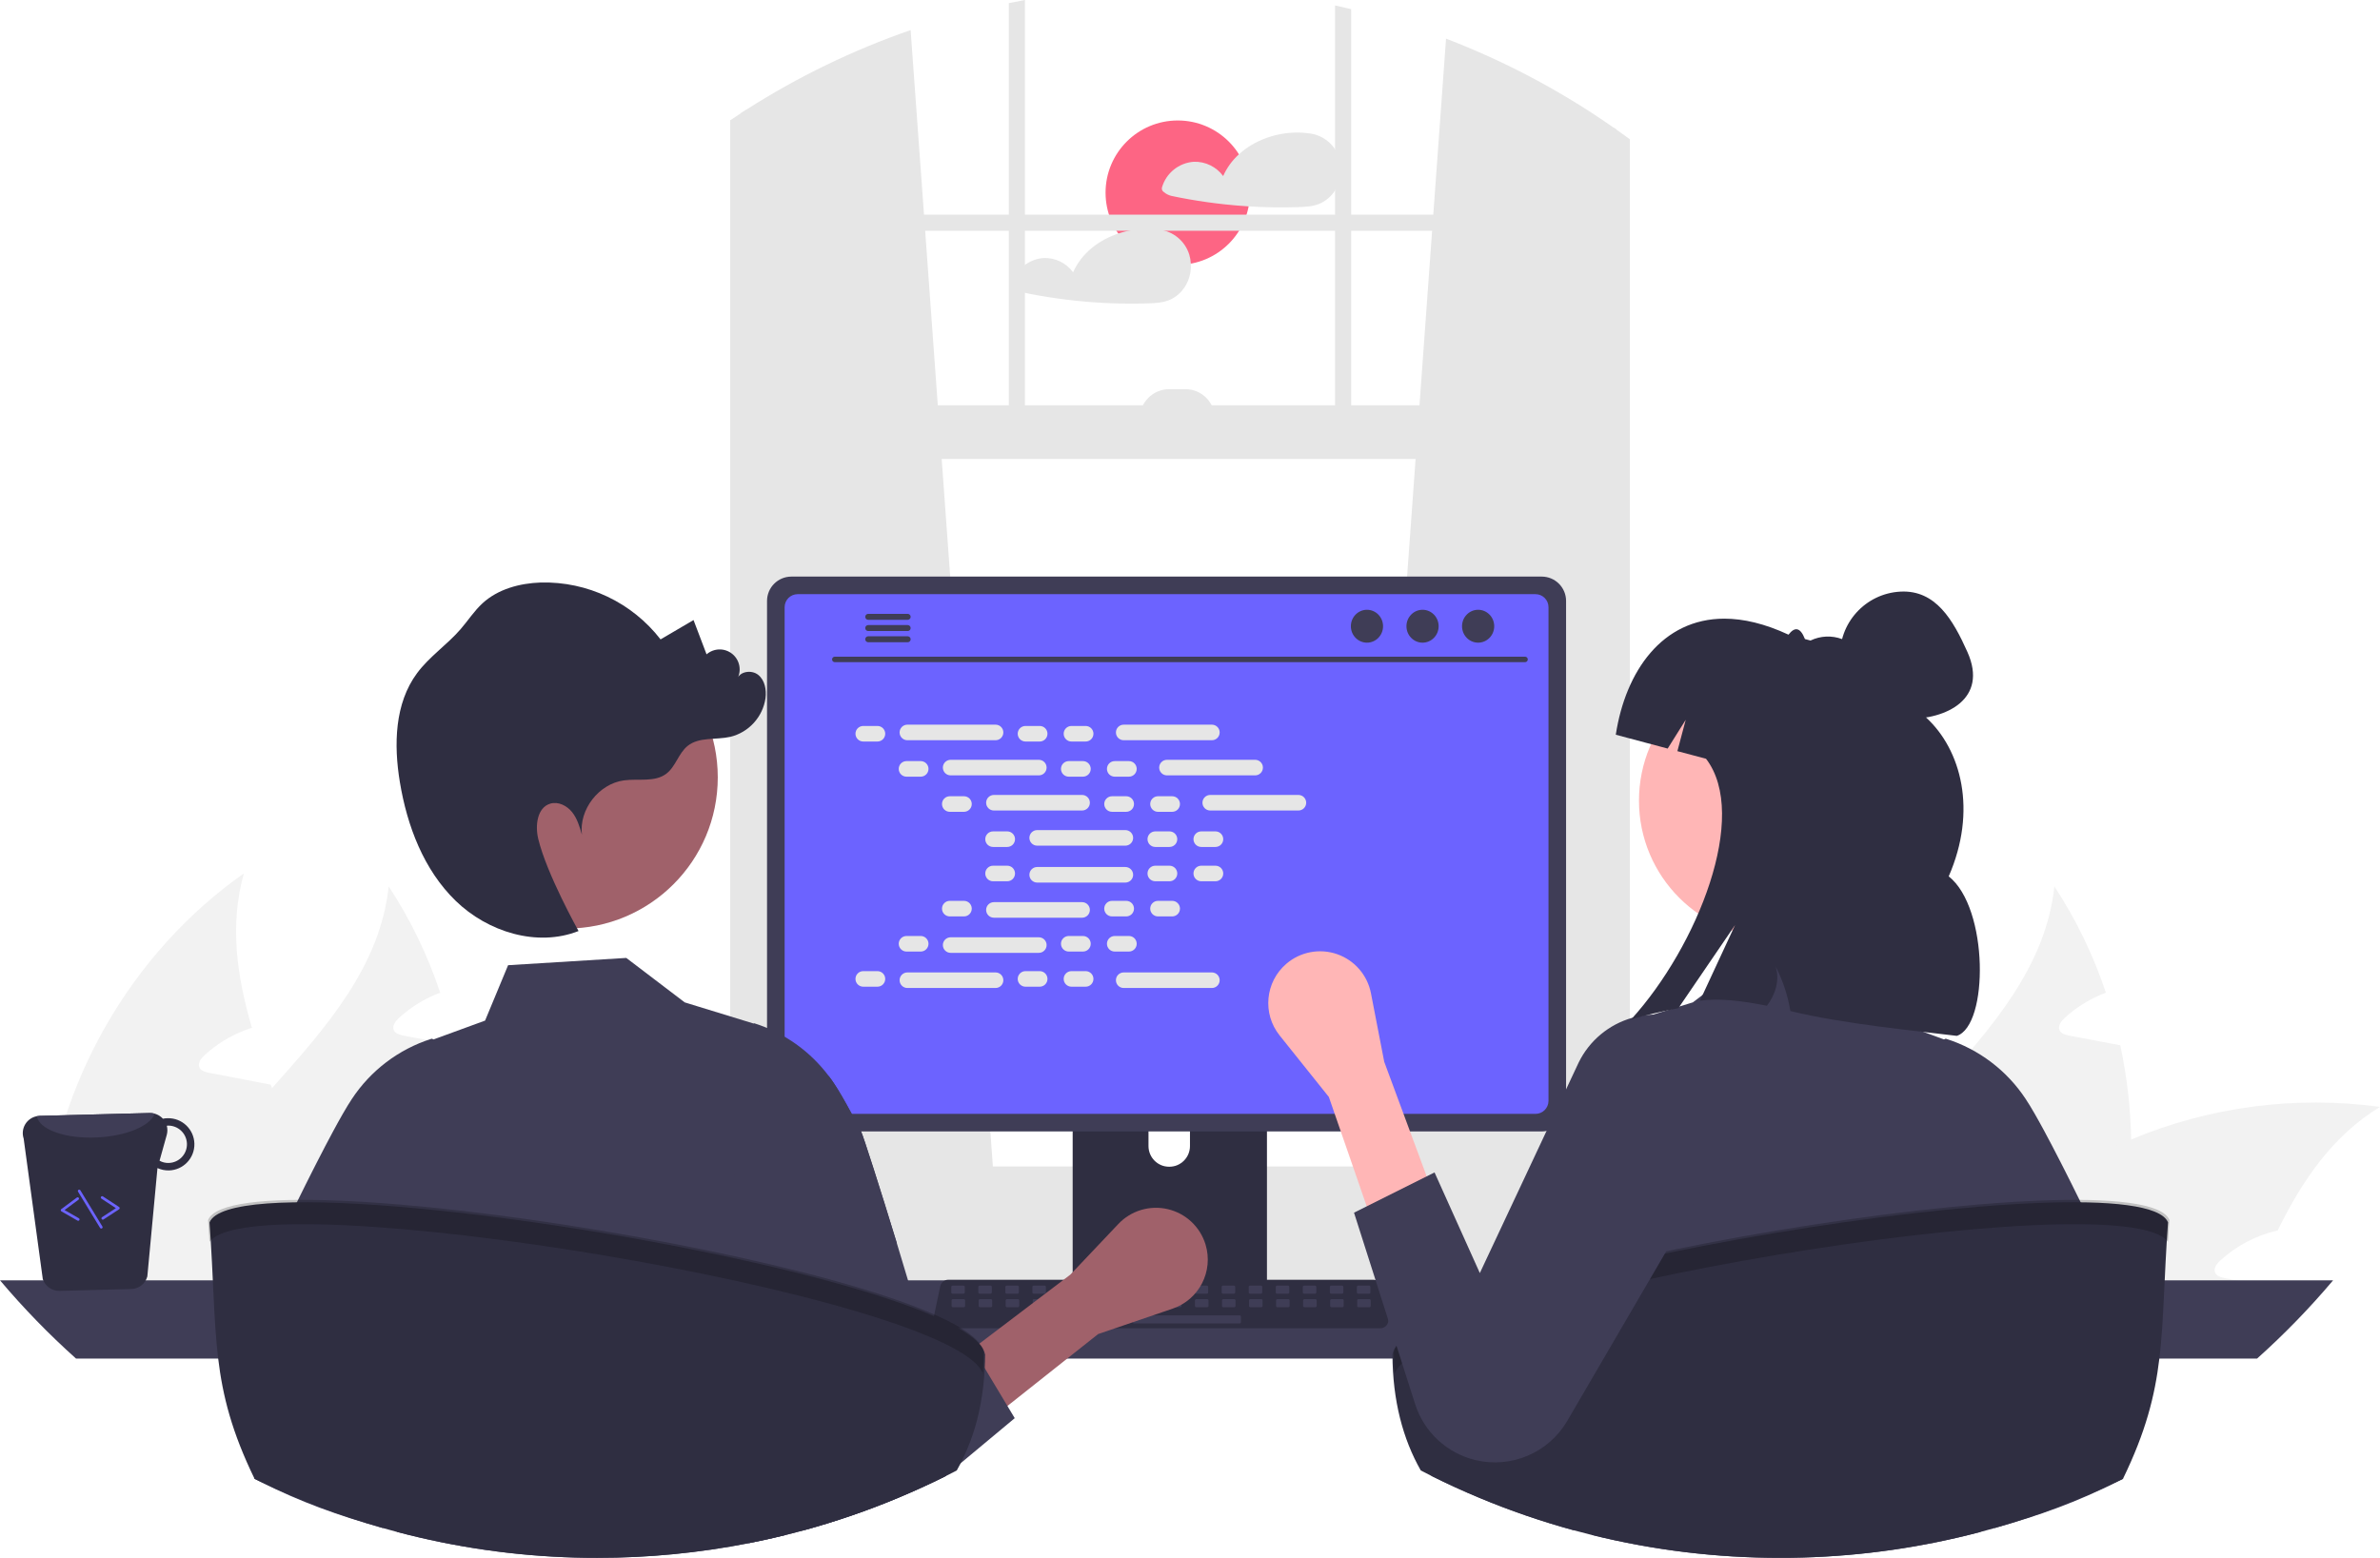
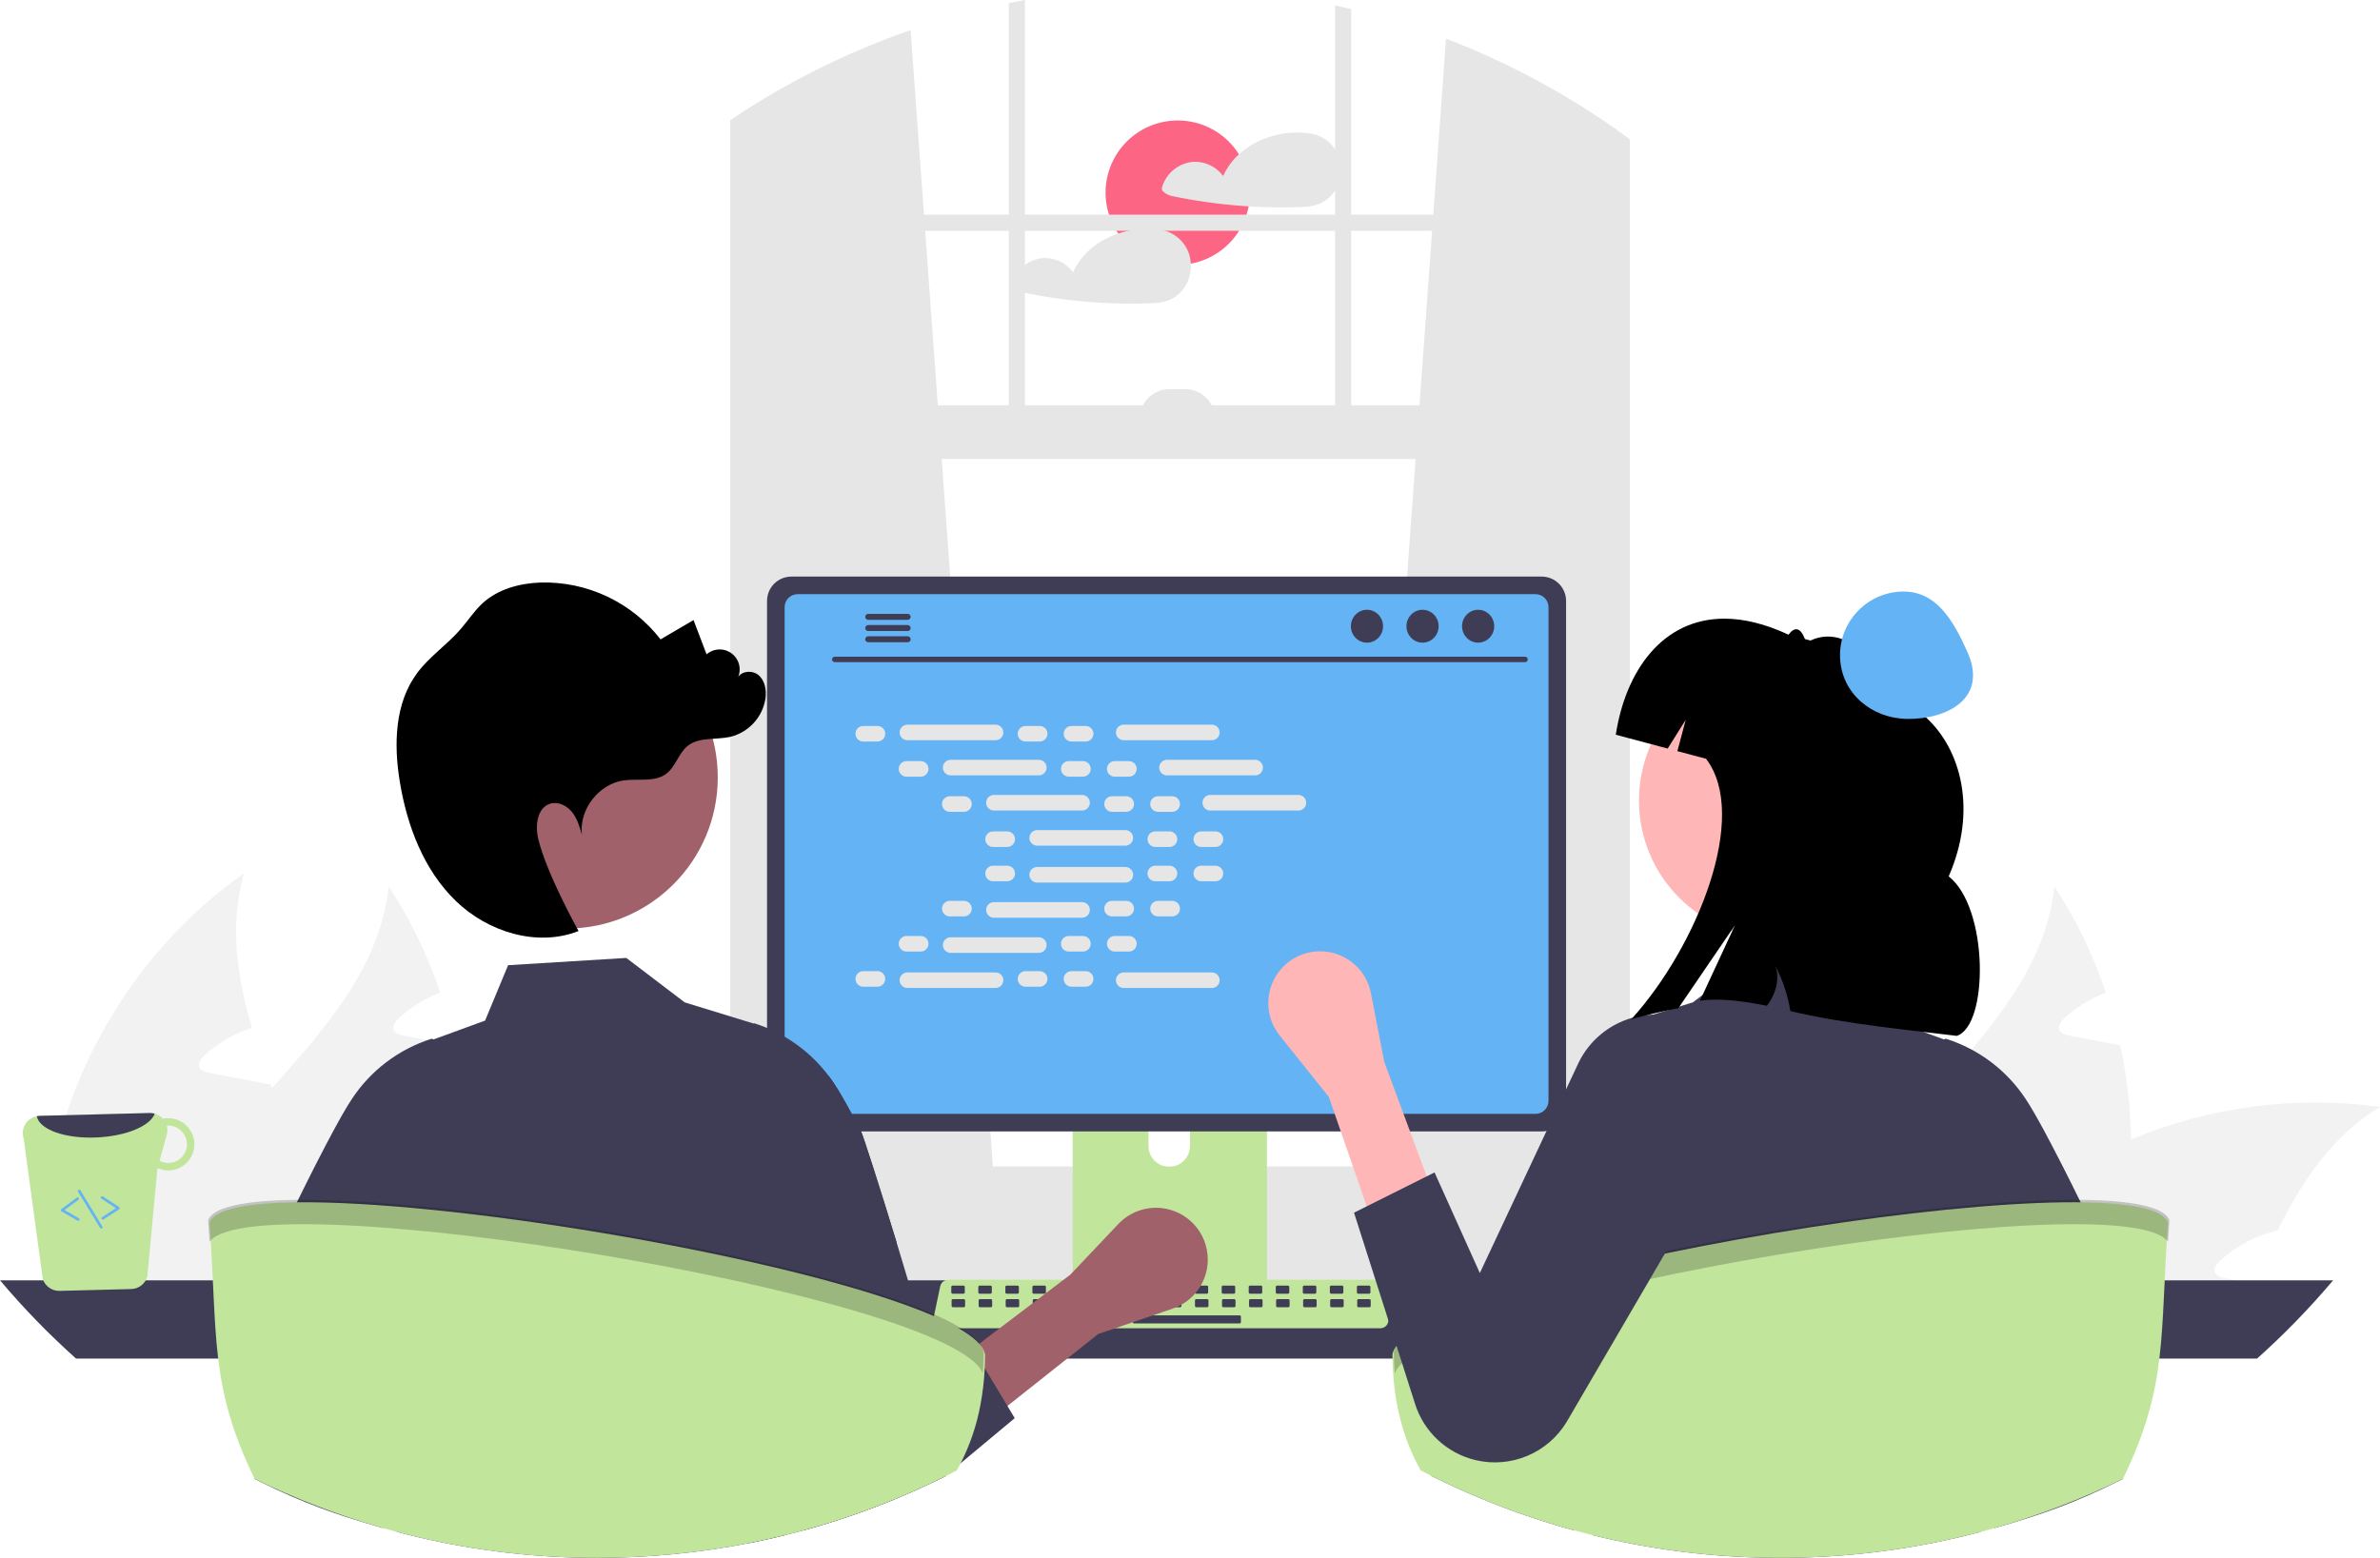
<svg xmlns="http://www.w3.org/2000/svg" data-name="Layer 1" width="880.16" height="576.272" viewBox="0 0 880.16 576.272">
  <circle cx="435.555" cy="71.266" r="26.701" fill="#fd6584" />
  <path d="M655.233,220.487a13.235,13.235,0,0,0-11.17-9.29,1.081,1.081,0,0,0-.18,0,1.418,1.418,0,0,0-.22-.05c-8.94-1.16-18.88,1.66-25.57,7.8a23.958,23.958,0,0,0-5.83,8.04,12.917,12.917,0,0,0-10.83-5.28,13.184,13.184,0,0,0-11.8,9.51,1.526,1.526,0,0,0,.69,1.69,6.673,6.673,0,0,0,2.79,1.42c2.21.47,4.44.9,6.67,1.29q6.54,1.14,13.15,1.85,4.365.465,8.75.74c6.04.38,12.11.47,18.16.28,3-.1,5.88-.2,8.62-1.52a12.798,12.798,0,0,0,4.95-4.31A14.548,14.548,0,0,0,655.233,220.487Z" transform="translate(-159.9199 -161.8639)" fill="#e6e6e6" />
  <path d="M600.303,259.387a13.652,13.652,0,0,0-.56-3.3,13.26,13.26,0,0,0-11.18-9.29.965.965,0,0,0-.17,0,1.887,1.887,0,0,0-.23-.05,33.194,33.194,0,0,0-14.69,1.51c-7.26,2.43-13.63,7.33-16.7,14.33a12.922,12.922,0,0,0-10.84-5.28,13.183,13.183,0,0,0-11.8,9.51,1.555,1.555,0,0,0,.69,1.69,6.733,6.733,0,0,0,2.79,1.42c2.22.47,4.44.9,6.68,1.29q6.54,1.14,13.14,1.85a195.164,195.164,0,0,0,26.92,1.02c2.99-.1,5.88-.2,8.62-1.52a12.77,12.77,0,0,0,4.94-4.31A14.265,14.265,0,0,0,600.303,259.387Z" transform="translate(-159.9199 -161.8639)" fill="#e6e6e6" />
  <path d="M948.052,583.375a171.855,171.855,0,0,1-7.443,53.773c-.186.633-.41,1.265-.633,1.898H830.422a98.322,98.322,0,0,1,7.406-22.328c9.117-19.351,24.002-35.911,38.701-52.359,20.244-22.663,40.004-45.139,43.13-74.612a169.258,169.258,0,0,1,19.053,39.334,46.231,46.231,0,0,0-15.294,9.378c-1.228,1.154-2.531,2.828-1.898,4.428.595,1.34,2.233,1.786,3.684,2.084,3.498.67,6.996,1.34,10.494,1.972,2.754.558,5.545,1.079,8.336,1.6A182.729,182.729,0,0,1,948.052,583.375Z" transform="translate(-159.9199 -161.8639)" fill="#f2f2f2" />
  <path d="M1040.08,571.318c-17.565,10.68-28.729,27.203-37.846,45.697a46.743,46.743,0,0,0-21.249,11.164c-1.265,1.154-2.568,2.828-1.898,4.428.558,1.34,2.233,1.786,3.684,2.084,3.461.67,6.996,1.34,10.457,1.972-.335.782-.67,1.6-1.005,2.382H876.12A164.174,164.174,0,0,1,893.573,619.1c1.377-1.377,2.791-2.679,4.242-4.019a173.653,173.653,0,0,1,50.238-31.706A176.734,176.734,0,0,1,1040.08,571.318Z" transform="translate(-159.9199 -161.8639)" fill="#f2f2f2" />
  <path d="M895.47,639.046H792.093a167.932,167.932,0,0,1,.149-24.858c4.131-51.094,31.929-99.768,73.868-129.241-5.359,19.09-2.605,38.069,2.977,57.122-.781.261-1.563.484-2.27.781a46.236,46.236,0,0,0-15.294,9.378c-1.228,1.154-2.53,2.828-1.898,4.428.558,1.34,2.233,1.786,3.684,2.084,3.498.67,6.996,1.34,10.457,1.972,2.791.558,5.582,1.079,8.373,1.637,1.302.223,2.605.484,3.907.744.186.447.298.856.484,1.265,6.55,18.048,13.694,36.245,17.044,54.74a127.778,127.778,0,0,1,1.712,14.029C895.396,635.102,895.47,637.074,895.47,639.046Z" transform="translate(-159.9199 -161.8639)" fill="#f2f2f2" />
  <path d="M332.052,583.375a171.855,171.855,0,0,1-7.443,53.773c-.186.633-.41,1.265-.633,1.898H214.422a98.322,98.322,0,0,1,7.406-22.328c9.117-19.351,24.002-35.911,38.701-52.359,20.244-22.663,40.004-45.139,43.13-74.612a169.258,169.258,0,0,1,19.053,39.334,46.231,46.231,0,0,0-15.294,9.378c-1.228,1.154-2.531,2.828-1.898,4.428.595,1.34,2.233,1.786,3.684,2.084,3.498.67,6.996,1.34,10.494,1.972,2.754.558,5.545,1.079,8.336,1.6A182.729,182.729,0,0,1,332.052,583.375Z" transform="translate(-159.9199 -161.8639)" fill="#f2f2f2" />
  <path d="M424.08,571.318c-17.565,10.68-28.729,27.203-37.846,45.697a46.743,46.743,0,0,0-21.249,11.164c-1.265,1.154-2.568,2.828-1.898,4.428.558,1.34,2.233,1.786,3.684,2.084,3.461.67,6.996,1.34,10.457,1.972-.335.782-.67,1.6-1.005,2.382H260.12A164.174,164.174,0,0,1,277.573,619.1c1.377-1.377,2.791-2.679,4.242-4.019a173.653,173.653,0,0,1,50.238-31.706A176.734,176.734,0,0,1,424.08,571.318Z" transform="translate(-159.9199 -161.8639)" fill="#f2f2f2" />
  <path d="M279.47,639.046H176.093a167.932,167.932,0,0,1,.149-24.858c4.131-51.094,31.929-99.768,73.868-129.241-5.359,19.09-2.605,38.069,2.977,57.122-.781.261-1.563.484-2.27.781a46.236,46.236,0,0,0-15.294,9.378c-1.228,1.154-2.53,2.828-1.898,4.428.558,1.34,2.233,1.786,3.684,2.084,3.498.67,6.996,1.34,10.457,1.972,2.791.558,5.582,1.079,8.373,1.637,1.302.223,2.605.484,3.907.744.186.447.298.856.484,1.265,6.55,18.048,13.694,36.245,17.044,54.74a127.778,127.778,0,0,1,1.712,14.029C279.396,635.102,279.47,637.074,279.47,639.046Z" transform="translate(-159.9199 -161.8639)" fill="#f2f2f2" />
  <path d="M664.33,595.644l92.37,8.2.99.09v-394.14q-.495-.345-.99-.69a288.323,288.323,0,0,0-62.01-32.94l-4.72,65.1-.43,5.96-4.67,64.56-1.44,19.86-18.93,261.7Z" transform="translate(-159.9199 -161.8639)" fill="#e6e6e6" />
  <path d="M435.9,202.454c-.66.42-1.32.84-1.98,1.28v400.2l1.98-.18,91.37-8.11-.17-2.3-18.93-261.7-1.44-19.86-4.67-64.56-.43-5.96-4.95-68.27A287.687,287.687,0,0,0,435.9,202.454Z" transform="translate(-159.9199 -161.8639)" fill="#e6e6e6" />
  <path d="M433.92,203.734c-1.33.86-2.66,1.74-3.97,2.63v403.03c0,10.07,5.97,18.51,13.95,20.66a15.249,15.249,0,0,0,4,.53h296.8a15.118,15.118,0,0,0,3.99-.53,17.06,17.06,0,0,0,7.78-4.66,22.919,22.919,0,0,0,6.18-16v-396.02c-1.64-1.21-3.29-2.41-4.96-3.58q-.495-.345-.99-.69v400.29a16.108,16.108,0,0,1-.46,3.85c-1.41,5.95-6.06,10.31-11.54,10.31h-296.8c-6.62,0-12-6.35-12-14.16v-406.94C435.24,202.874,434.58,203.294,433.92,203.734Z" transform="translate(-159.9199 -161.8639)" fill="#e6e6e6" />
  <rect x="273.003" y="79.404" width="326.752" height="5.959" fill="#e6e6e6" />
  <path d="M659.6,165.254c-1.98-.49-3.96-.95-5.96-1.38v161.81h5.96Z" transform="translate(-159.9199 -161.8639)" fill="#e6e6e6" />
  <path d="M538.96,161.864c-1.99.37-3.98.75-5.96,1.16v162.66h5.96Z" transform="translate(-159.9199 -161.8639)" fill="#e6e6e6" />
  <path d="M368.86,620.154a26.711,26.711,0,0,0,1.93,9.98,25.54,25.54,0,0,0,1.75,3.56,27.096,27.096,0,0,0,3.02,4.18,26.76,26.76,0,0,0,20.12,9.11h391.31a26.82,26.82,0,0,0,0-53.64h-391.31A26.846,26.846,0,0,0,368.86,620.154Z" transform="translate(-159.9199 -161.8639)" fill="#e6e6e6" />
  <rect x="432.923" y="311.783" width="324.766" height="19.863" transform="translate(1030.691 481.5651) rotate(-180)" fill="#e6e6e6" />
  <path d="M581.401,305.824h27.809a0,0,0,0,1,0,0v0A10.925,10.925,0,0,1,598.285,316.749h-5.959a10.925,10.925,0,0,1-10.925-10.925v0A0,0,0,0,1,581.401,305.824Z" transform="translate(1030.691 460.7086) rotate(-180)" fill="#e6e6e6" />
  <path d="M159.92,635.474a289.004,289.004,0,0,0,28.12,28.95h806.58a289.004,289.004,0,0,0,28.12-28.95Z" transform="translate(-159.9199 -161.8639)" fill="#3f3d56" />
-   <path d="M556.61,538.664v102.56h71.85v-102.56a3.448,3.448,0,0,0-2.43-3.3,3.175,3.175,0,0,0-1.03-.16H560.08A3.463,3.463,0,0,0,556.61,538.664Zm28.04,35.24a7.67,7.67,0,0,1,15.34,0v11.9a7.67,7.67,0,0,1-15.34,0Z" transform="translate(-159.9199 -161.8639)" fill="#2f2e41" />
+   <path d="M556.61,538.664v102.56h71.85v-102.56a3.448,3.448,0,0,0-2.43-3.3,3.175,3.175,0,0,0-1.03-.16H560.08A3.463,3.463,0,0,0,556.61,538.664Zm28.04,35.24a7.67,7.67,0,0,1,15.34,0v11.9a7.67,7.67,0,0,1-15.34,0Z" transform="translate(-159.9199 -161.8639)" fill="#c2e59c" />
  <path d="M556.39,637.944v9.89a1.946,1.946,0,0,0,1.93,1.94h68.43a1.94,1.94,0,0,0,1.93-1.94v-9.89Z" transform="translate(-159.9199 -161.8639)" fill="#3f3d56" />
  <path d="M443.58,384.144v187.26a9.007,9.007,0,0,0,9,9h277.5a9.007,9.007,0,0,0,9-9V384.144a9.011,9.011,0,0,0-9-8.99h-277.5A9.012,9.012,0,0,0,443.58,384.144Z" transform="translate(-159.9199 -161.8639)" fill="#3f3d56" />
-   <path d="M450.09,386.474v182.62a4.818,4.818,0,0,0,4.81,4.81h272.87a4.818,4.818,0,0,0,4.81-4.81v-182.62a4.82,4.82,0,0,0-4.81-4.82h-272.87A4.821,4.821,0,0,0,450.09,386.474Z" transform="translate(-159.9199 -161.8639)" fill="#6c63ff" />
-   <path d="M505.73,652.104a2.948,2.948,0,0,0,2.32,1.11H670.39a2.987,2.987,0,0,0,2.92-3.6l-2.52-11.97a2.993,2.993,0,0,0-1.86-2.17,2.895,2.895,0,0,0-1.06-.2h-157.31a2.894,2.894,0,0,0-1.06.2,2.992,2.992,0,0,0-1.86,2.17l-2.52,11.97A2.985,2.985,0,0,0,505.73,652.104Z" transform="translate(-159.9199 -161.8639)" fill="#2f2e41" />
+   <path d="M450.09,386.474v182.62a4.818,4.818,0,0,0,4.81,4.81h272.87a4.818,4.818,0,0,0,4.81-4.81v-182.62a4.82,4.82,0,0,0-4.81-4.82h-272.87A4.821,4.821,0,0,0,450.09,386.474Z" transform="translate(-159.9199 -161.8639)" fill="#64b3f4" />
+   <path d="M505.73,652.104a2.948,2.948,0,0,0,2.32,1.11H670.39a2.987,2.987,0,0,0,2.92-3.6l-2.52-11.97a2.993,2.993,0,0,0-1.86-2.17,2.895,2.895,0,0,0-1.06-.2h-157.31a2.894,2.894,0,0,0-1.06.2,2.992,2.992,0,0,0-1.86,2.17l-2.52,11.97A2.985,2.985,0,0,0,505.73,652.104Z" transform="translate(-159.9199 -161.8639)" fill="#c2e59c" />
  <rect x="661.717" y="637.43" width="5" height="3" rx="0.488" transform="translate(1168.514 1115.995) rotate(-180)" fill="#3f3d56" />
  <rect x="651.717" y="637.43" width="5" height="3" rx="0.488" transform="translate(1148.514 1115.995) rotate(-180)" fill="#3f3d56" />
  <rect x="641.717" y="637.43" width="5" height="3" rx="0.488" transform="translate(1128.514 1115.995) rotate(-180)" fill="#3f3d56" />
  <rect x="631.717" y="637.43" width="5" height="3" rx="0.488" transform="translate(1108.514 1115.995) rotate(-180)" fill="#3f3d56" />
  <rect x="621.717" y="637.43" width="5" height="3" rx="0.488" transform="translate(1088.514 1115.995) rotate(-180)" fill="#3f3d56" />
  <rect x="611.717" y="637.43" width="5" height="3" rx="0.488" transform="translate(1068.514 1115.995) rotate(-180)" fill="#3f3d56" />
  <rect x="601.717" y="637.43" width="5" height="3" rx="0.488" transform="translate(1048.514 1115.995) rotate(-180)" fill="#3f3d56" />
  <rect x="591.717" y="637.43" width="5" height="3" rx="0.488" transform="translate(1028.514 1115.995) rotate(-180)" fill="#3f3d56" />
  <rect x="581.717" y="637.43" width="5" height="3" rx="0.488" transform="translate(1008.514 1115.995) rotate(-180)" fill="#3f3d56" />
  <rect x="571.717" y="637.43" width="5" height="3" rx="0.488" transform="translate(988.5139 1115.995) rotate(-180)" fill="#3f3d56" />
  <rect x="561.717" y="637.43" width="5" height="3" rx="0.488" transform="translate(968.5139 1115.995) rotate(-180)" fill="#3f3d56" />
  <rect x="551.717" y="637.43" width="5" height="3" rx="0.488" transform="translate(948.5139 1115.995) rotate(-180)" fill="#3f3d56" />
  <rect x="541.717" y="637.43" width="5" height="3" rx="0.488" transform="translate(928.5139 1115.995) rotate(-180)" fill="#3f3d56" />
  <rect x="531.717" y="637.43" width="5" height="3" rx="0.488" transform="translate(908.5139 1115.995) rotate(-180)" fill="#3f3d56" />
  <rect x="521.717" y="637.43" width="5" height="3" rx="0.488" transform="translate(888.5139 1115.995) rotate(-180)" fill="#3f3d56" />
  <rect x="511.717" y="637.43" width="5" height="3" rx="0.488" transform="translate(868.5139 1115.995) rotate(-180)" fill="#3f3d56" />
  <rect x="661.835" y="642.43" width="5" height="3" rx="0.488" transform="translate(1168.75 1125.995) rotate(-180)" fill="#3f3d56" />
  <rect x="651.835" y="642.43" width="5" height="3" rx="0.488" transform="translate(1148.75 1125.995) rotate(-180)" fill="#3f3d56" />
  <rect x="641.835" y="642.43" width="5" height="3" rx="0.488" transform="translate(1128.75 1125.995) rotate(-180)" fill="#3f3d56" />
  <rect x="631.835" y="642.43" width="5" height="3" rx="0.488" transform="translate(1108.75 1125.995) rotate(-180)" fill="#3f3d56" />
  <rect x="621.835" y="642.43" width="5" height="3" rx="0.488" transform="translate(1088.75 1125.995) rotate(-180)" fill="#3f3d56" />
  <rect x="611.835" y="642.43" width="5" height="3" rx="0.488" transform="translate(1068.75 1125.995) rotate(-180)" fill="#3f3d56" />
  <rect x="601.835" y="642.43" width="5" height="3" rx="0.488" transform="translate(1048.75 1125.995) rotate(-180)" fill="#3f3d56" />
  <rect x="591.835" y="642.43" width="5" height="3" rx="0.488" transform="translate(1028.75 1125.995) rotate(-180)" fill="#3f3d56" />
  <rect x="581.835" y="642.43" width="5" height="3" rx="0.488" transform="translate(1008.75 1125.995) rotate(-180)" fill="#3f3d56" />
  <rect x="571.835" y="642.43" width="5" height="3" rx="0.488" transform="translate(988.7503 1125.995) rotate(-180)" fill="#3f3d56" />
  <rect x="561.835" y="642.43" width="5" height="3" rx="0.488" transform="translate(968.7503 1125.995) rotate(-180)" fill="#3f3d56" />
  <rect x="551.835" y="642.43" width="5" height="3" rx="0.488" transform="translate(948.7503 1125.995) rotate(-180)" fill="#3f3d56" />
  <rect x="541.835" y="642.43" width="5" height="3" rx="0.488" transform="translate(928.7503 1125.995) rotate(-180)" fill="#3f3d56" />
  <rect x="531.835" y="642.43" width="5" height="3" rx="0.488" transform="translate(908.7503 1125.995) rotate(-180)" fill="#3f3d56" />
  <rect x="521.835" y="642.43" width="5" height="3" rx="0.488" transform="translate(888.7503 1125.995) rotate(-180)" fill="#3f3d56" />
  <rect x="511.835" y="642.43" width="5" height="3" rx="0.488" transform="translate(868.7503 1125.995) rotate(-180)" fill="#3f3d56" />
  <rect x="578.835" y="648.43" width="40" height="3" rx="0.488" transform="translate(1037.75 1137.995) rotate(-180)" fill="#3f3d56" />
  <path d="M468.612,406.811H723.935a1.016,1.016,0,0,0,0-2.031H468.612a1.016,1.016,0,0,0,0,2.031Z" transform="translate(-159.9199 -161.8639)" fill="#3f3d56" />
  <ellipse cx="546.635" cy="231.649" rx="5.95" ry="6.083" fill="#3f3d56" />
  <ellipse cx="526.079" cy="231.649" rx="5.95" ry="6.083" fill="#3f3d56" />
  <ellipse cx="505.523" cy="231.649" rx="5.95" ry="6.083" fill="#3f3d56" />
  <path d="M479.9,390.044a1.095,1.095,0,0,0,1.09,1.1h14.6a1.105,1.105,0,0,0,0-2.21h-14.6A1.103,1.103,0,0,0,479.9,390.044Z" transform="translate(-159.9199 -161.8639)" fill="#3f3d56" />
  <path d="M479.9,394.194a1.095,1.095,0,0,0,1.09,1.1h14.6a1.105,1.105,0,0,0,0-2.21h-14.6A1.103,1.103,0,0,0,479.9,394.194Z" transform="translate(-159.9199 -161.8639)" fill="#3f3d56" />
  <path d="M479.9,398.334a1.103,1.103,0,0,0,1.09,1.11h14.6a1.105,1.105,0,0,0,0-2.21h-14.6A1.095,1.095,0,0,0,479.9,398.334Z" transform="translate(-159.9199 -161.8639)" fill="#3f3d56" />
  <rect x="316.366" y="268.543" width="11.006" height="5.76" rx="2.88" fill="#e6e6e6" />
  <rect x="376.366" y="268.543" width="11.006" height="5.76" rx="2.88" fill="#e6e6e6" />
  <rect x="393.366" y="268.543" width="11.006" height="5.76" rx="2.88" fill="#e6e6e6" />
  <rect x="332.686" y="268.063" width="38.366" height="5.76" rx="2.88" fill="#e6e6e6" />
  <rect x="412.686" y="268.063" width="38.366" height="5.76" rx="2.88" fill="#e6e6e6" />
  <rect x="332.366" y="281.543" width="11.006" height="5.76" rx="2.88" fill="#e6e6e6" />
  <rect x="392.366" y="281.543" width="11.006" height="5.76" rx="2.88" fill="#e6e6e6" />
  <rect x="409.366" y="281.543" width="11.006" height="5.76" rx="2.88" fill="#e6e6e6" />
  <rect x="348.686" y="281.063" width="38.366" height="5.76" rx="2.88" fill="#e6e6e6" />
  <rect x="428.686" y="281.063" width="38.366" height="5.76" rx="2.88" fill="#e6e6e6" />
  <rect x="348.366" y="294.543" width="11.006" height="5.76" rx="2.88" fill="#e6e6e6" />
  <rect x="408.366" y="294.543" width="11.006" height="5.76" rx="2.88" fill="#e6e6e6" />
  <rect x="425.366" y="294.543" width="11.006" height="5.76" rx="2.88" fill="#e6e6e6" />
  <rect x="364.686" y="294.063" width="38.366" height="5.76" rx="2.88" fill="#e6e6e6" />
  <rect x="444.686" y="294.063" width="38.366" height="5.76" rx="2.88" fill="#e6e6e6" />
  <rect x="364.366" y="307.543" width="11.006" height="5.76" rx="2.88" fill="#e6e6e6" />
  <rect x="424.366" y="307.543" width="11.006" height="5.76" rx="2.88" fill="#e6e6e6" />
  <rect x="441.366" y="307.543" width="11.006" height="5.76" rx="2.88" fill="#e6e6e6" />
  <rect x="380.686" y="307.063" width="38.366" height="5.76" rx="2.88" fill="#e6e6e6" />
  <rect x="376.366" y="359.237" width="11.006" height="5.76" rx="2.88" fill="#e6e6e6" />
  <rect x="393.366" y="359.237" width="11.006" height="5.76" rx="2.88" fill="#e6e6e6" />
  <rect x="412.686" y="359.717" width="38.366" height="5.76" rx="2.88" fill="#e6e6e6" />
  <rect x="316.366" y="359.237" width="11.006" height="5.76" rx="2.88" fill="#e6e6e6" />
  <rect x="332.686" y="359.717" width="38.366" height="5.76" rx="2.88" fill="#e6e6e6" />
  <rect x="332.366" y="346.237" width="11.006" height="5.76" rx="2.88" fill="#e6e6e6" />
  <rect x="392.366" y="346.237" width="11.006" height="5.76" rx="2.88" fill="#e6e6e6" />
  <rect x="409.366" y="346.237" width="11.006" height="5.76" rx="2.88" fill="#e6e6e6" />
  <rect x="348.686" y="346.717" width="38.366" height="5.76" rx="2.88" fill="#e6e6e6" />
  <rect x="348.366" y="333.237" width="11.006" height="5.76" rx="2.88" fill="#e6e6e6" />
  <rect x="408.366" y="333.237" width="11.006" height="5.76" rx="2.88" fill="#e6e6e6" />
  <rect x="425.366" y="333.237" width="11.006" height="5.76" rx="2.88" fill="#e6e6e6" />
  <rect x="364.686" y="333.717" width="38.366" height="5.76" rx="2.88" fill="#e6e6e6" />
  <rect x="364.366" y="320.237" width="11.006" height="5.76" rx="2.88" fill="#e6e6e6" />
  <rect x="424.366" y="320.237" width="11.006" height="5.76" rx="2.88" fill="#e6e6e6" />
  <rect x="441.366" y="320.237" width="11.006" height="5.76" rx="2.88" fill="#e6e6e6" />
  <rect x="380.686" y="320.717" width="38.366" height="5.76" rx="2.88" fill="#e6e6e6" />
  <path d="M509.832,707.816c-.22.11-.44.22-.66.32q-2.085,1.035-4.2,2.04-6.33,3.015-12.82,5.73a285.483,285.483,0,0,1-34.97,12.03c-2-12.47-3.94-41.88-5.8-63.51-.35-4.07-.7-7.86-1.05-11.21a97.155,97.155,0,0,0-1.89-13.08,4.359,4.359,0,0,0-.39-.97c.19,1.73.39,6.89.58,14.05.1,3.35.19,7.14.29,11.21.47,20.82.96,49.15,1.45,65.28-1.39.34-2.79.68-4.19,1-.88.21-1.77.41-2.66.6-1.08.24-2.16.48-3.24.7q-1.695.36-3.39.69a290.072,290.072,0,0,1-56.06,5.44c-1.25,0-2.49-.01-3.74-.02-.38,0-.76-.01-1.15-.02-1.1-.02-2.24-.04-3.4-.07a288.591,288.591,0,0,1-65.84-9.49l.87-64.11.15-11.21.06-4.25a15.182,15.182,0,0,0-.88,4.25c-.35,2.73-.71,6.6-1.07,11.21-1.37,17.76-2.78,46.41-4.24,62.71-17.29-4.92-29.93-9.41-45.73-17.31-.61-.3-1.23-.61-1.84-.92.11-.77.23-1.54.34-2.33,1.79-12.44-.32-28.63,1.66-42.15,1.51-10.43,3.07-20.45,4.64-28.95,1.9-10.23,3.83-18.27,5.74-22.18,2.2-4.51,4.4-8.95,6.53-13.2q1.38-2.745,2.71-5.39c.48-.95.96-1.89,1.43-2.81,2.14-4.19,4.16-8.06,6.01-11.49,1.3-2.41,2.5-4.59,3.6-6.5,1.29-2.25,2.43-4.11,3.37-5.52a55.306,55.306,0,0,1,29.28-22.21l.3-.08.29.12.33.15,19.06-6.97,8.51-20.49,43.71-2.69,7.06,5.37,3.61,2.75,3.85,2.93,7.08,5.39,2.01.62,2.99.92,20.45,6.28.21-.09.3.08a55.168,55.168,0,0,1,27.36,19.5c.68.88,1.31,1.79,1.92,2.71,1.66,2.46,3.9,6.35,6.54,11.23,1.09,2.01,2.24,4.19,3.45,6.5.73,1.39,7.03,21.05,13.16,41.13,5.73,18.8,11.31,37.97,12.04,42.89.13.91.27,1.83.4,2.74.83,5.69,1.65,11.42,2.44,17.01,1.17,8.29,2.31,16.29,3.4,23.44C509.812,707.686,509.822,707.746,509.832,707.816Z" transform="translate(-159.9199 -161.8639)" fill="#3f3d56" />
  <polygon points="303.59 473.566 295.093 440.774 287.59 469.07 303.59 473.566" opacity="0.2" />
-   <path d="M175.749,635.05a6.416,6.416,0,0,0,6.183,4.331l26.492-.682a6.328,6.328,0,0,0,5.981-4.657l3.749-40.087a9.794,9.794,0,0,0,4.238.871,9.661,9.661,0,0,0-.485-19.317,8.184,8.184,0,0,0-1.736.181,6.548,6.548,0,0,0-4.874-2.103l-40.751,1.052a5.854,5.854,0,0,0-1.005.125,6.365,6.365,0,0,0-4.873,8.265Zm43.173-43.817,2.668-9.553a6.506,6.506,0,0,0,.02-3.375c.129-0.0.244-.062.373-.062a6.91,6.91,0,0,1,.324,13.817A6.505,6.505,0,0,1,218.923,591.233Z" transform="translate(-159.9199 -161.8639)" fill="#2f2e41" />
+   <path d="M175.749,635.05a6.416,6.416,0,0,0,6.183,4.331l26.492-.682a6.328,6.328,0,0,0,5.981-4.657l3.749-40.087a9.794,9.794,0,0,0,4.238.871,9.661,9.661,0,0,0-.485-19.317,8.184,8.184,0,0,0-1.736.181,6.548,6.548,0,0,0-4.874-2.103l-40.751,1.052a5.854,5.854,0,0,0-1.005.125,6.365,6.365,0,0,0-4.873,8.265Zm43.173-43.817,2.668-9.553a6.506,6.506,0,0,0,.02-3.375c.129-0.0.244-.062.373-.062a6.91,6.91,0,0,1,.324,13.817A6.505,6.505,0,0,1,218.923,591.233Z" transform="translate(-159.9199 -161.8639)" fill="#c2e59c" />
  <path d="M173.541,574.763c.868,4.964,10.629,8.454,22.366,7.847,10.793-.497,19.617-4.287,21.234-8.779a6.025,6.025,0,0,0-1.844-.246l-40.751,1.052A5.854,5.854,0,0,0,173.541,574.763Z" transform="translate(-159.9199 -161.8639)" fill="#3f3d56" />
-   <path d="M198.058,613.021a.497.497,0,0,0,.151-.066l5.753-3.766a.499.499,0,0,0,0-.836l-5.98-3.917a.5.5,0,1,0-.548.836l5.341,3.498-5.114,3.348a.5.5,0,0,0,.396.903Z" transform="translate(-159.9199 -161.8639)" fill="#6c63ff" />
-   <path d="M188.971,613.44a.5.5,0,0,0,.126-.918l-5.303-3.04,5.126-3.807a.5.5,0,1,0-.596-.802l-5.739,4.263a.5.5,0,0,0,.049.835l5.965,3.42A.5.5,0,0,0,188.971,613.44Z" transform="translate(-159.9199 -161.8639)" fill="#6c63ff" />
-   <path d="M197.486,616.321a.482.482,0,0,0,.137-.058.5.5,0,0,0,.168-.687l-8.155-13.408a.5.5,0,0,0-.854.521L196.936,616.097A.5.5,0,0,0,197.486,616.321Z" transform="translate(-159.9199 -161.8639)" fill="#6c63ff" />
+   <path d="M198.058,613.021a.497.497,0,0,0,.151-.066l5.753-3.766a.499.499,0,0,0,0-.836l-5.98-3.917a.5.5,0,1,0-.548.836l5.341,3.498-5.114,3.348a.5.5,0,0,0,.396.903Z" transform="translate(-159.9199 -161.8639)" fill="#64b3f4" />
+   <path d="M188.971,613.44a.5.5,0,0,0,.126-.918l-5.303-3.04,5.126-3.807a.5.5,0,1,0-.596-.802l-5.739,4.263a.5.5,0,0,0,.049.835l5.965,3.42A.5.5,0,0,0,188.971,613.44Z" transform="translate(-159.9199 -161.8639)" fill="#64b3f4" />
+   <path d="M197.486,616.321a.482.482,0,0,0,.137-.058.5.5,0,0,0,.168-.687l-8.155-13.408a.5.5,0,0,0-.854.521L196.936,616.097A.5.5,0,0,0,197.486,616.321Z" transform="translate(-159.9199 -161.8639)" fill="#64b3f4" />
  <path d="M945.069,708.904c-.61.31-1.23.62-1.84.92-15.8,7.9-28.44,12.39-45.73,17.31-1.46-16.3-2.87-44.95-4.24-62.71-.36-4.61-.72-8.48-1.07-11.21a15.182,15.182,0,0,0-.88-4.25l.06,4.25.15,11.21.87,64.11a288.588,288.588,0,0,1-65.84,9.49c-1.16.03-2.3.05-3.4.07-.39.01-.77.02-1.15.02-1.25.01-2.49.02-3.74.02a289.271,289.271,0,0,1-69.54-8.43c.49-16.13.98-44.46,1.45-65.28.1-4.07.19-7.86.29-11.21.19-7.16.39-12.32.58-14.05a4.362,4.362,0,0,0-.39.97,97.154,97.154,0,0,0-1.89,13.08c-.35,3.35-.7,7.14-1.05,11.21-1.86,21.63-3.8,51.04-5.8,63.51a285.473,285.473,0,0,1-34.97-12.03q-9-3.75-17.68-8.09c1.1-7.2,2.25-15.27,3.43-23.64.92-6.49,1.87-13.16,2.84-19.75,1.5-10.18,52.46-120.11,64.47-123.96l.3-.08.21.09,20.45-6.28,2.99-.92,2.01-.62,7.08-5.39,3.85-2.93,3.61-2.75,7.06-5.37,43.71,2.69,8.51,20.49,19.06,6.97.33-.15.29-.12.3.08a55.306,55.306,0,0,1,29.28,22.21c.94,1.41,2.08,3.27,3.37,5.52,1.1,1.91,2.3,4.09,3.6,6.5,1.85,3.43,3.87,7.3,6.01,11.49.47.92.95,1.86,1.43,2.81q1.335,2.64,2.71,5.39c2.13,4.25,4.33,8.69,6.53,13.2,1.91,3.91,3.84,11.95,5.74,22.18,1.57,8.5,3.13,18.52,4.64,28.95,1.98,13.52-.13,29.71,1.66,42.15C944.839,707.364,944.959,708.134,945.069,708.904Z" transform="translate(-159.9199 -161.8639)" fill="#3f3d56" />
  <circle cx="656.954" cy="296.158" r="50.836" fill="#ffb6b6" />
  <polygon points="575.659 473.566 584.156 440.774 591.659 469.07 575.659 473.566" opacity="0.2" />
-   <path d="M961.689,614.064c-3.04,41.88.11,60.32-16.67,94.85a286.16,286.16,0,0,1-47.52,18.22q-2.55.72-5.11,1.4a288.588,288.588,0,0,1-65.84,9.49c-1.16.03-2.3.05-3.4.07-.39.01-.77.02-1.15.02-1.25.01-2.49.02-3.74.02a289.271,289.271,0,0,1-69.54-8.43q-3.42-.84-6.81-1.77a285.473,285.473,0,0,1-34.97-12.03q-9-3.75-17.68-8.09c-1.31-.66-2.62-1.32-3.91-2-6.63-11.66-10.4-25.84-10.48-42.88C679.459,633.574,951.549,588.744,961.689,614.064Z" transform="translate(-159.9199 -161.8639)" fill="#2f2e41" />
+   <path d="M961.689,614.064c-3.04,41.88.11,60.32-16.67,94.85a286.16,286.16,0,0,1-47.52,18.22q-2.55.72-5.11,1.4a288.588,288.588,0,0,1-65.84,9.49c-1.16.03-2.3.05-3.4.07-.39.01-.77.02-1.15.02-1.25.01-2.49.02-3.74.02a289.271,289.271,0,0,1-69.54-8.43q-3.42-.84-6.81-1.77a285.473,285.473,0,0,1-34.97-12.03q-9-3.75-17.68-8.09c-1.31-.66-2.62-1.32-3.91-2-6.63-11.66-10.4-25.84-10.48-42.88C679.459,633.574,951.549,588.744,961.689,614.064Z" transform="translate(-159.9199 -161.8639)" fill="#c2e59c" />
  <path d="M961.681,621.236c.155-2.593.329-5.271.531-8.06-10.14-25.32-282.23,19.51-286.82,48.87.013,2.692.128,5.304.321,7.855C686.829,640.922,945.318,598.314,961.681,621.236Z" transform="translate(-159.9199 -161.8639)" opacity="0.2" />
  <path d="M668.102,616.039,690.436,604.872,671.825,554.622l-4.905-25.342a19.161,19.161,0,0,0-31.282-10.907h0a19.161,19.161,0,0,0-2.493,26.518l18.207,22.759Z" transform="translate(-159.9199 -161.8639)" fill="#ffb6b6" />
  <path d="M690.436,595.567l-29.778,14.889,22.599,70.809A30.977,30.977,0,0,0,705.592,701.981h0a30.977,30.977,0,0,0,33.737-14.197l59.925-102.714a31.62,31.62,0,0,0-10.196-42.982h0a31.62,31.62,0,0,0-45.296,12.765l-36.576,77.936Z" transform="translate(-159.9199 -161.8639)" fill="#3f3d56" />
  <circle cx="209.508" cy="287.552" r="55.935" fill="#a0616a" />
-   <path d="M314.164,410.87C318.712,404.74,325.249,400.382,330.249,394.615c2.743-3.164,5.021-6.75,8.106-9.582,5.73-5.263,13.744-7.42,21.52-7.688a54.305,54.305,0,0,1,44.331,21.038q6.097-3.575,12.194-7.149,2.409,6.34,4.817,12.68a7.391,7.391,0,0,1,11.264,9.248c.967-2.989,5.399-3.623,7.843-1.649,2.443,1.975,3.098,5.488,2.699,8.604a17.32,17.32,0,0,1-13.065,14.326c-5.304,1.182-11.477-.06-15.723,3.332-3.404,2.72-4.431,7.672-7.904,10.301-4.28,3.24-10.329,1.742-15.65,2.458-9.308,1.253-16.678,10.773-15.56,20.098-.842-2.942-1.727-5.97-3.639-8.36-1.912-2.39-5.131-4.007-8.062-3.128-4.846,1.453-5.639,8.058-4.464,12.978,3.115,13.05,14.919,34.144,14.919,34.144-15.328,6.046-33.589.329-45.415-11.144-11.826-11.473-17.986-27.719-20.669-43.976C305.516,437.361,305.839,422.091,314.164,410.87Z" transform="translate(-159.9199 -161.8639)" fill="#2f2e41" />
-   <path d="M880.582,486.046c10.642-24.398,4.613-46.85-8.36-58.76l0-.01c-5.1-11.43-11.88-20.25-19.64-22.32-3.75-2.41-7.39-5.24-11.43-6.68a14.887,14.887,0,0,0-11.68.53l-2.06-.55c-1.75-4.47-3.8-4.56-6.08-1.62-8.78-4.09-16.69-5.92-23.73-5.92-22.96,0-36.54,19.44-40.14,42.94l19.19,5.11,6.67-10.63-3.08,11.59,10.59,2.81c16.12,20.99-3.17,69.41-27.62,96.35q8.73-2.415,17.39-4.08l20.98-30.76-13,28c6.75-.99,15.36-.04,24.77,1.87,3.17-4.14,4.84-9.66,3.2-14.58a55.745,55.745,0,0,1,5.48,16.53c19.86,4.85,46.95,7.34,61.55,9.18C895.378,541.196,895.41,497.706,880.582,486.046Z" transform="translate(-159.9199 -161.8639)" fill="#2f2e41" />
-   <path d="M887.505,403.054c7.795,17.453-7.933,24.96-22.341,24.748-13.019-.192-24.084-9.338-24.748-22.341a23.576,23.576,0,0,1,22.341-24.748C875.76,380.048,882.196,391.166,887.505,403.054Z" transform="translate(-159.9199 -161.8639)" fill="#2f2e41" />
+   <path d="M314.164,410.87C318.712,404.74,325.249,400.382,330.249,394.615c2.743-3.164,5.021-6.75,8.106-9.582,5.73-5.263,13.744-7.42,21.52-7.688a54.305,54.305,0,0,1,44.331,21.038q6.097-3.575,12.194-7.149,2.409,6.34,4.817,12.68a7.391,7.391,0,0,1,11.264,9.248c.967-2.989,5.399-3.623,7.843-1.649,2.443,1.975,3.098,5.488,2.699,8.604a17.32,17.32,0,0,1-13.065,14.326c-5.304,1.182-11.477-.06-15.723,3.332-3.404,2.72-4.431,7.672-7.904,10.301-4.28,3.24-10.329,1.742-15.65,2.458-9.308,1.253-16.678,10.773-15.56,20.098-.842-2.942-1.727-5.97-3.639-8.36-1.912-2.39-5.131-4.007-8.062-3.128-4.846,1.453-5.639,8.058-4.464,12.978,3.115,13.05,14.919,34.144,14.919,34.144-15.328,6.046-33.589.329-45.415-11.144-11.826-11.473-17.986-27.719-20.669-43.976C305.516,437.361,305.839,422.091,314.164,410.87Z" transform="translate(-159.9199 -161.8639)" fill="#000" />
+   <path d="M880.582,486.046c10.642-24.398,4.613-46.85-8.36-58.76l0-.01c-5.1-11.43-11.88-20.25-19.64-22.32-3.75-2.41-7.39-5.24-11.43-6.68a14.887,14.887,0,0,0-11.68.53l-2.06-.55c-1.75-4.47-3.8-4.56-6.08-1.62-8.78-4.09-16.69-5.92-23.73-5.92-22.96,0-36.54,19.44-40.14,42.94l19.19,5.11,6.67-10.63-3.08,11.59,10.59,2.81c16.12,20.99-3.17,69.41-27.62,96.35q8.73-2.415,17.39-4.08l20.98-30.76-13,28c6.75-.99,15.36-.04,24.77,1.87,3.17-4.14,4.84-9.66,3.2-14.58a55.745,55.745,0,0,1,5.48,16.53c19.86,4.85,46.95,7.34,61.55,9.18C895.378,541.196,895.41,497.706,880.582,486.046Z" transform="translate(-159.9199 -161.8639)" fill="#000" />
+   <path d="M887.505,403.054c7.795,17.453-7.933,24.96-22.341,24.748-13.019-.192-24.084-9.338-24.748-22.341a23.576,23.576,0,0,1,22.341-24.748C875.76,380.048,882.196,391.166,887.505,403.054Z" transform="translate(-159.9199 -161.8639)" fill="#64b3f4" />
  <path d="M525.902,687.173l-12.84-21.416L555.754,633.369l17.75-18.741a19.161,19.161,0,0,1,32.245,7.604h0a19.161,19.161,0,0,1-12.142,23.707l-27.583,9.416Z" transform="translate(-159.9199 -161.8639)" fill="#a0616a" />
  <path d="M535.182,686.466l-19.99,16.66-5.39,4.49-.63.52q-2.085,1.035-4.2,2.04-6.33,3.015-12.82,5.73a285.483,285.483,0,0,1-34.97,12.03q-3.39.93-6.81,1.77c-1.39.34-2.79.68-4.19,1-.88.21-1.77.41-2.66.6-1.08.24-2.16.48-3.24.7q-1.695.36-3.39.69a30.963,30.963,0,0,1-9.62-22.44c0-.27,0-.55.01-.83l3.21-82.33,1.42-36.49a31.618,31.618,0,0,1,31.69-30.78c.96,0,1.91.05,2.85.14.68.88,1.31,1.79,1.92,2.71,1.66,2.46,3.9,6.35,6.54,11.23,1.09,2.01,2.24,4.19,3.45,6.5.73,1.39,7.03,21.05,13.16,41.13l-2.7,20.97-4.88,37.8,20.02-13.14,14.1-9.26,1.67,2.79,4.35,7.26,8.4,14Z" transform="translate(-159.9199 -161.8639)" fill="#3f3d56" />
-   <path d="M524.222,662.936c-.01,1.7-.05,3.37-.14,5.02a97.248,97.248,0,0,1-1.58,13.56,79.144,79.144,0,0,1-7.31,21.61c-.46.91-.95,1.81-1.45,2.69-1.29.68-2.6,1.34-3.91,2-.22.11-.44.22-.66.32q-8.355,4.155-17.02,7.77a285.483,285.483,0,0,1-34.97,12.03q-3.39.93-6.81,1.77-6.675,1.65-13.48,2.99a290.072,290.072,0,0,1-56.06,5.44c-1.25,0-2.49-.01-3.74-.02-.38,0-.76-.01-1.15-.02-1.1-.02-2.24-.04-3.4-.07a288.591,288.591,0,0,1-65.84-9.49q-2.565-.675-5.11-1.4a286.165,286.165,0,0,1-47.52-18.22c-16.78-34.53-13.63-52.97-16.67-94.85,6.24-15.59,111.81-4.58,193.09,13.03,22.06,4.78,42.32,10.05,58.33,15.41,16.54,5.53,28.53,11.15,33.23,16.43A7.937,7.937,0,0,1,524.222,662.936Z" transform="translate(-159.9199 -161.8639)" fill="#2f2e41" />
+   <path d="M524.222,662.936c-.01,1.7-.05,3.37-.14,5.02a97.248,97.248,0,0,1-1.58,13.56,79.144,79.144,0,0,1-7.31,21.61c-.46.91-.95,1.81-1.45,2.69-1.29.68-2.6,1.34-3.91,2-.22.11-.44.22-.66.32q-8.355,4.155-17.02,7.77a285.483,285.483,0,0,1-34.97,12.03q-3.39.93-6.81,1.77-6.675,1.65-13.48,2.99a290.072,290.072,0,0,1-56.06,5.44c-1.25,0-2.49-.01-3.74-.02-.38,0-.76-.01-1.15-.02-1.1-.02-2.24-.04-3.4-.07a288.591,288.591,0,0,1-65.84-9.49q-2.565-.675-5.11-1.4a286.165,286.165,0,0,1-47.52-18.22c-16.78-34.53-13.63-52.97-16.67-94.85,6.24-15.59,111.81-4.58,193.09,13.03,22.06,4.78,42.32,10.05,58.33,15.41,16.54,5.53,28.53,11.15,33.23,16.43A7.937,7.937,0,0,1,524.222,662.936Z" transform="translate(-159.9199 -161.8639)" fill="#c2e59c" />
  <path d="M237.408,621.236c-.155-2.593-.329-5.271-.531-8.06,10.14-25.32,282.23,19.51,286.82,48.87-.013,2.692-.128,5.304-.321,7.855C512.26,640.922,253.77,598.314,237.408,621.236Z" transform="translate(-159.9199 -161.8639)" opacity="0.2" />
</svg>
